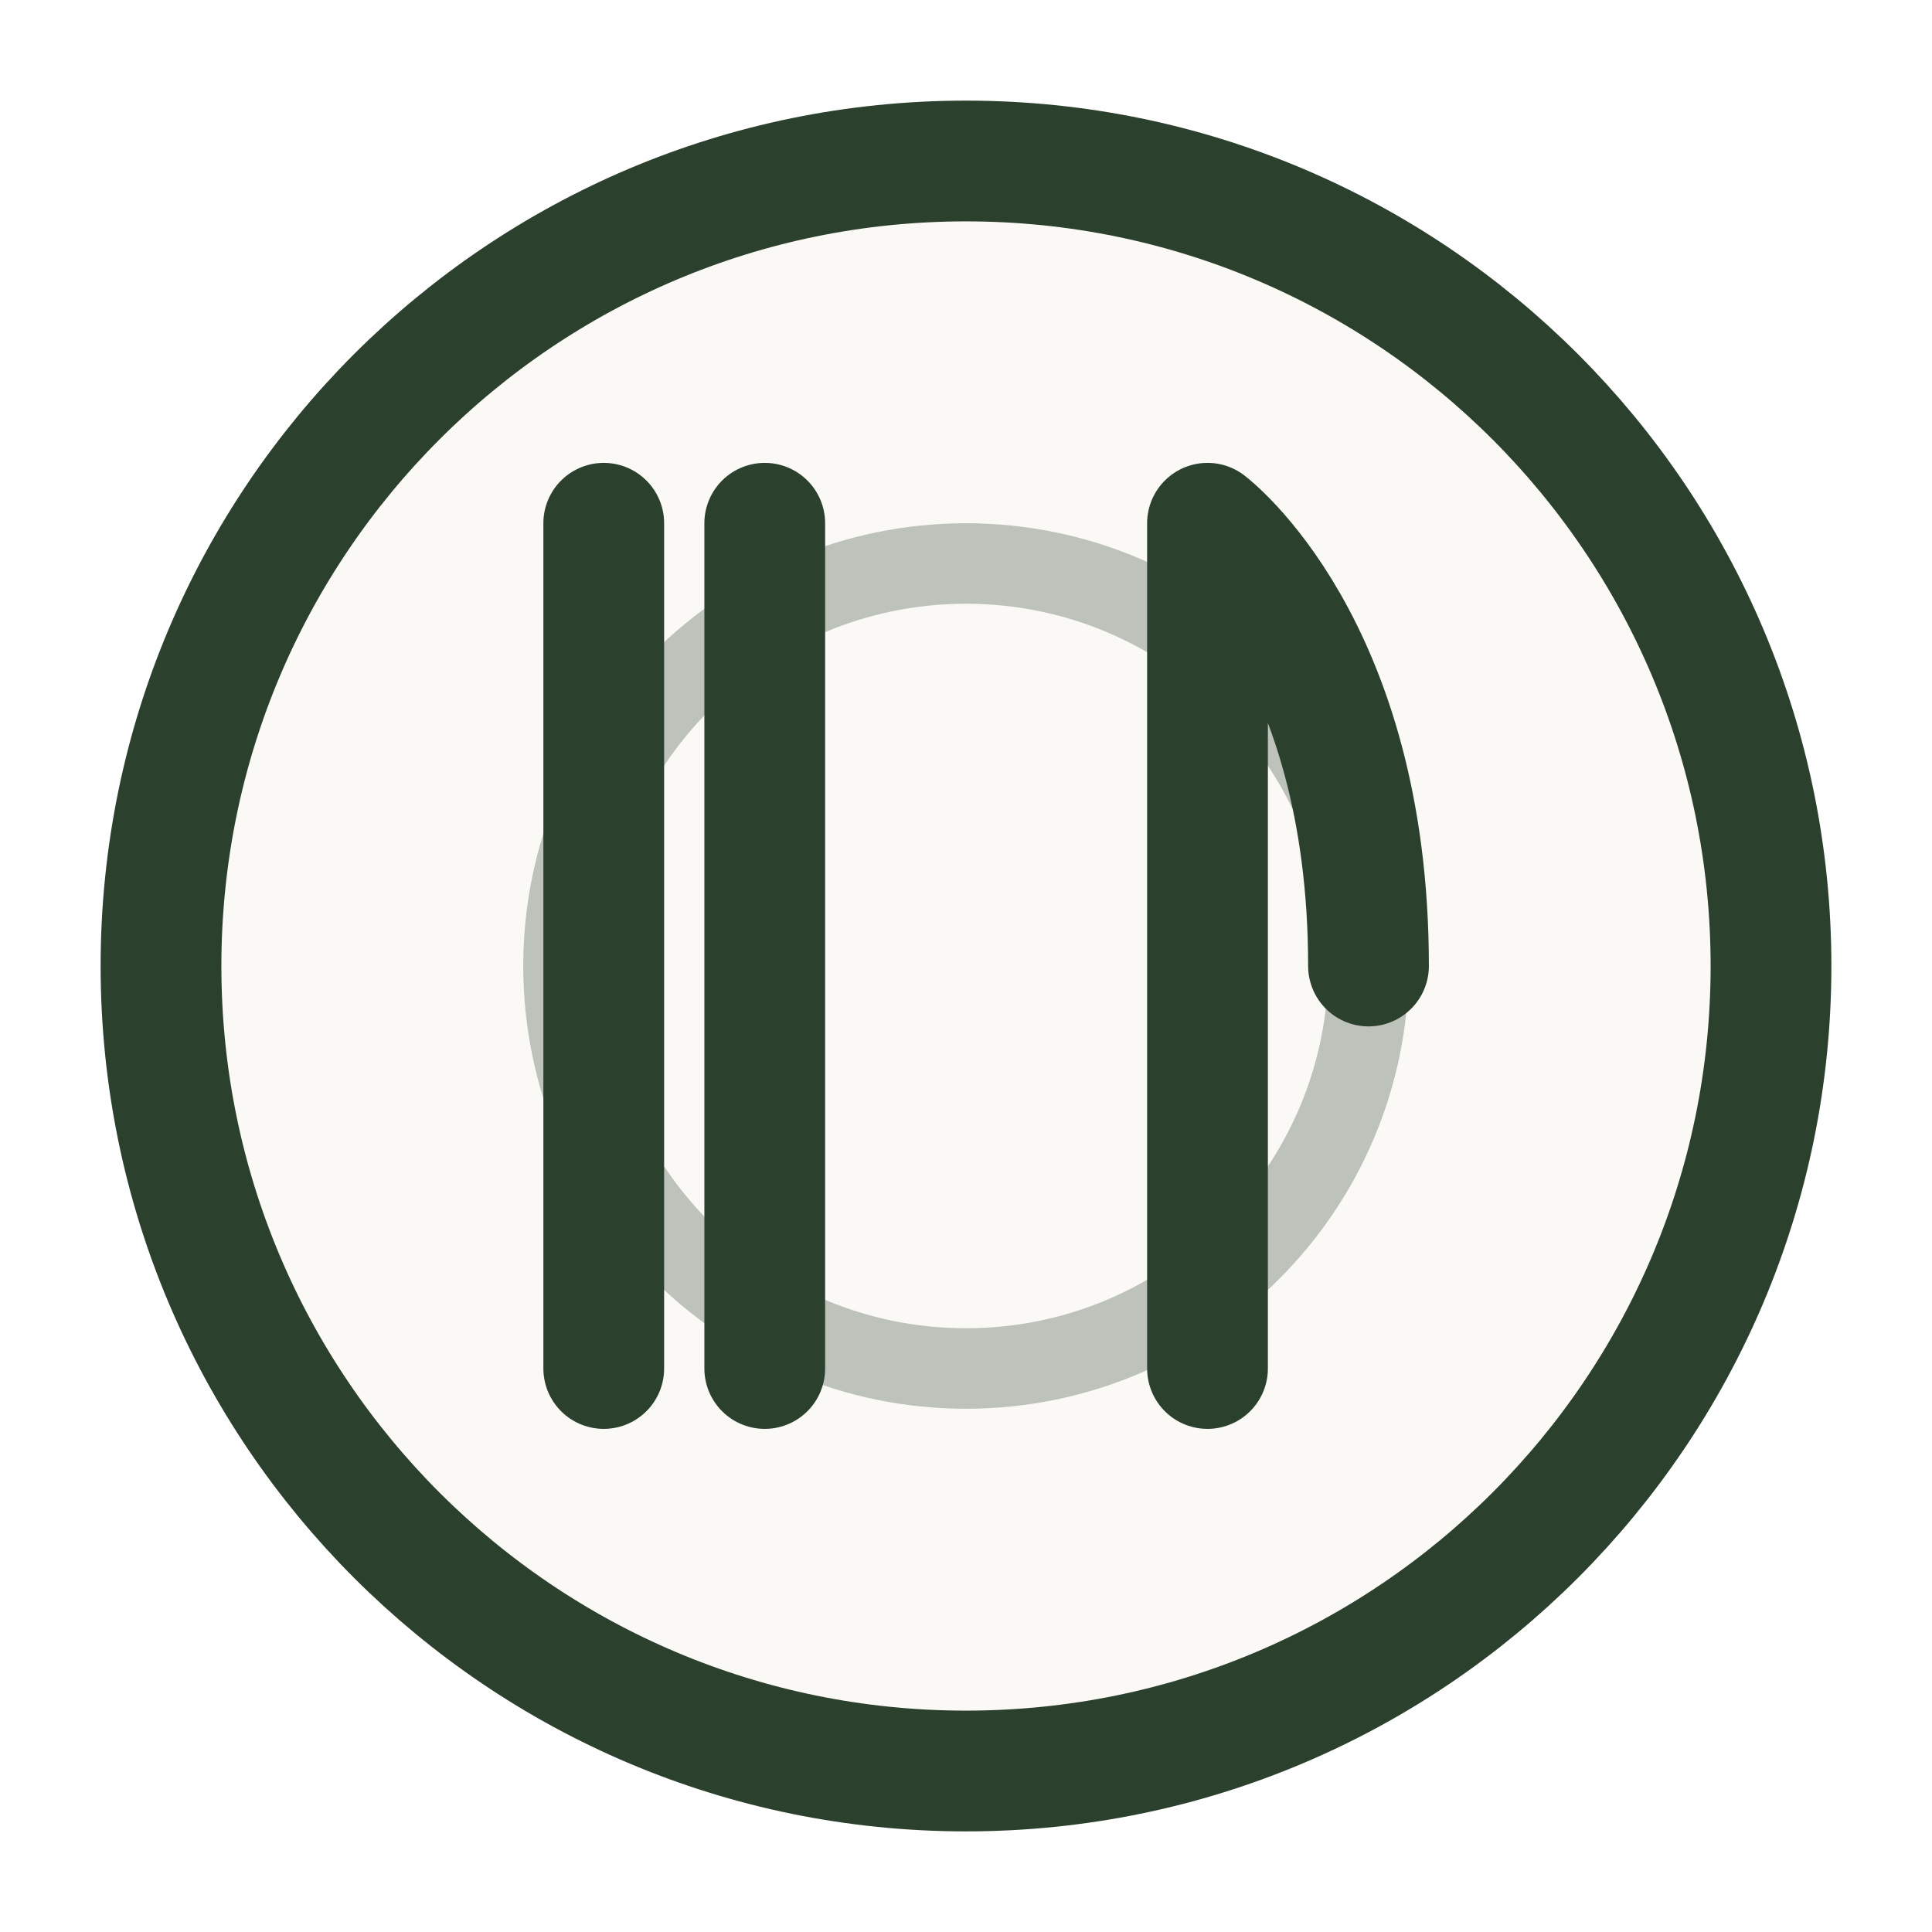
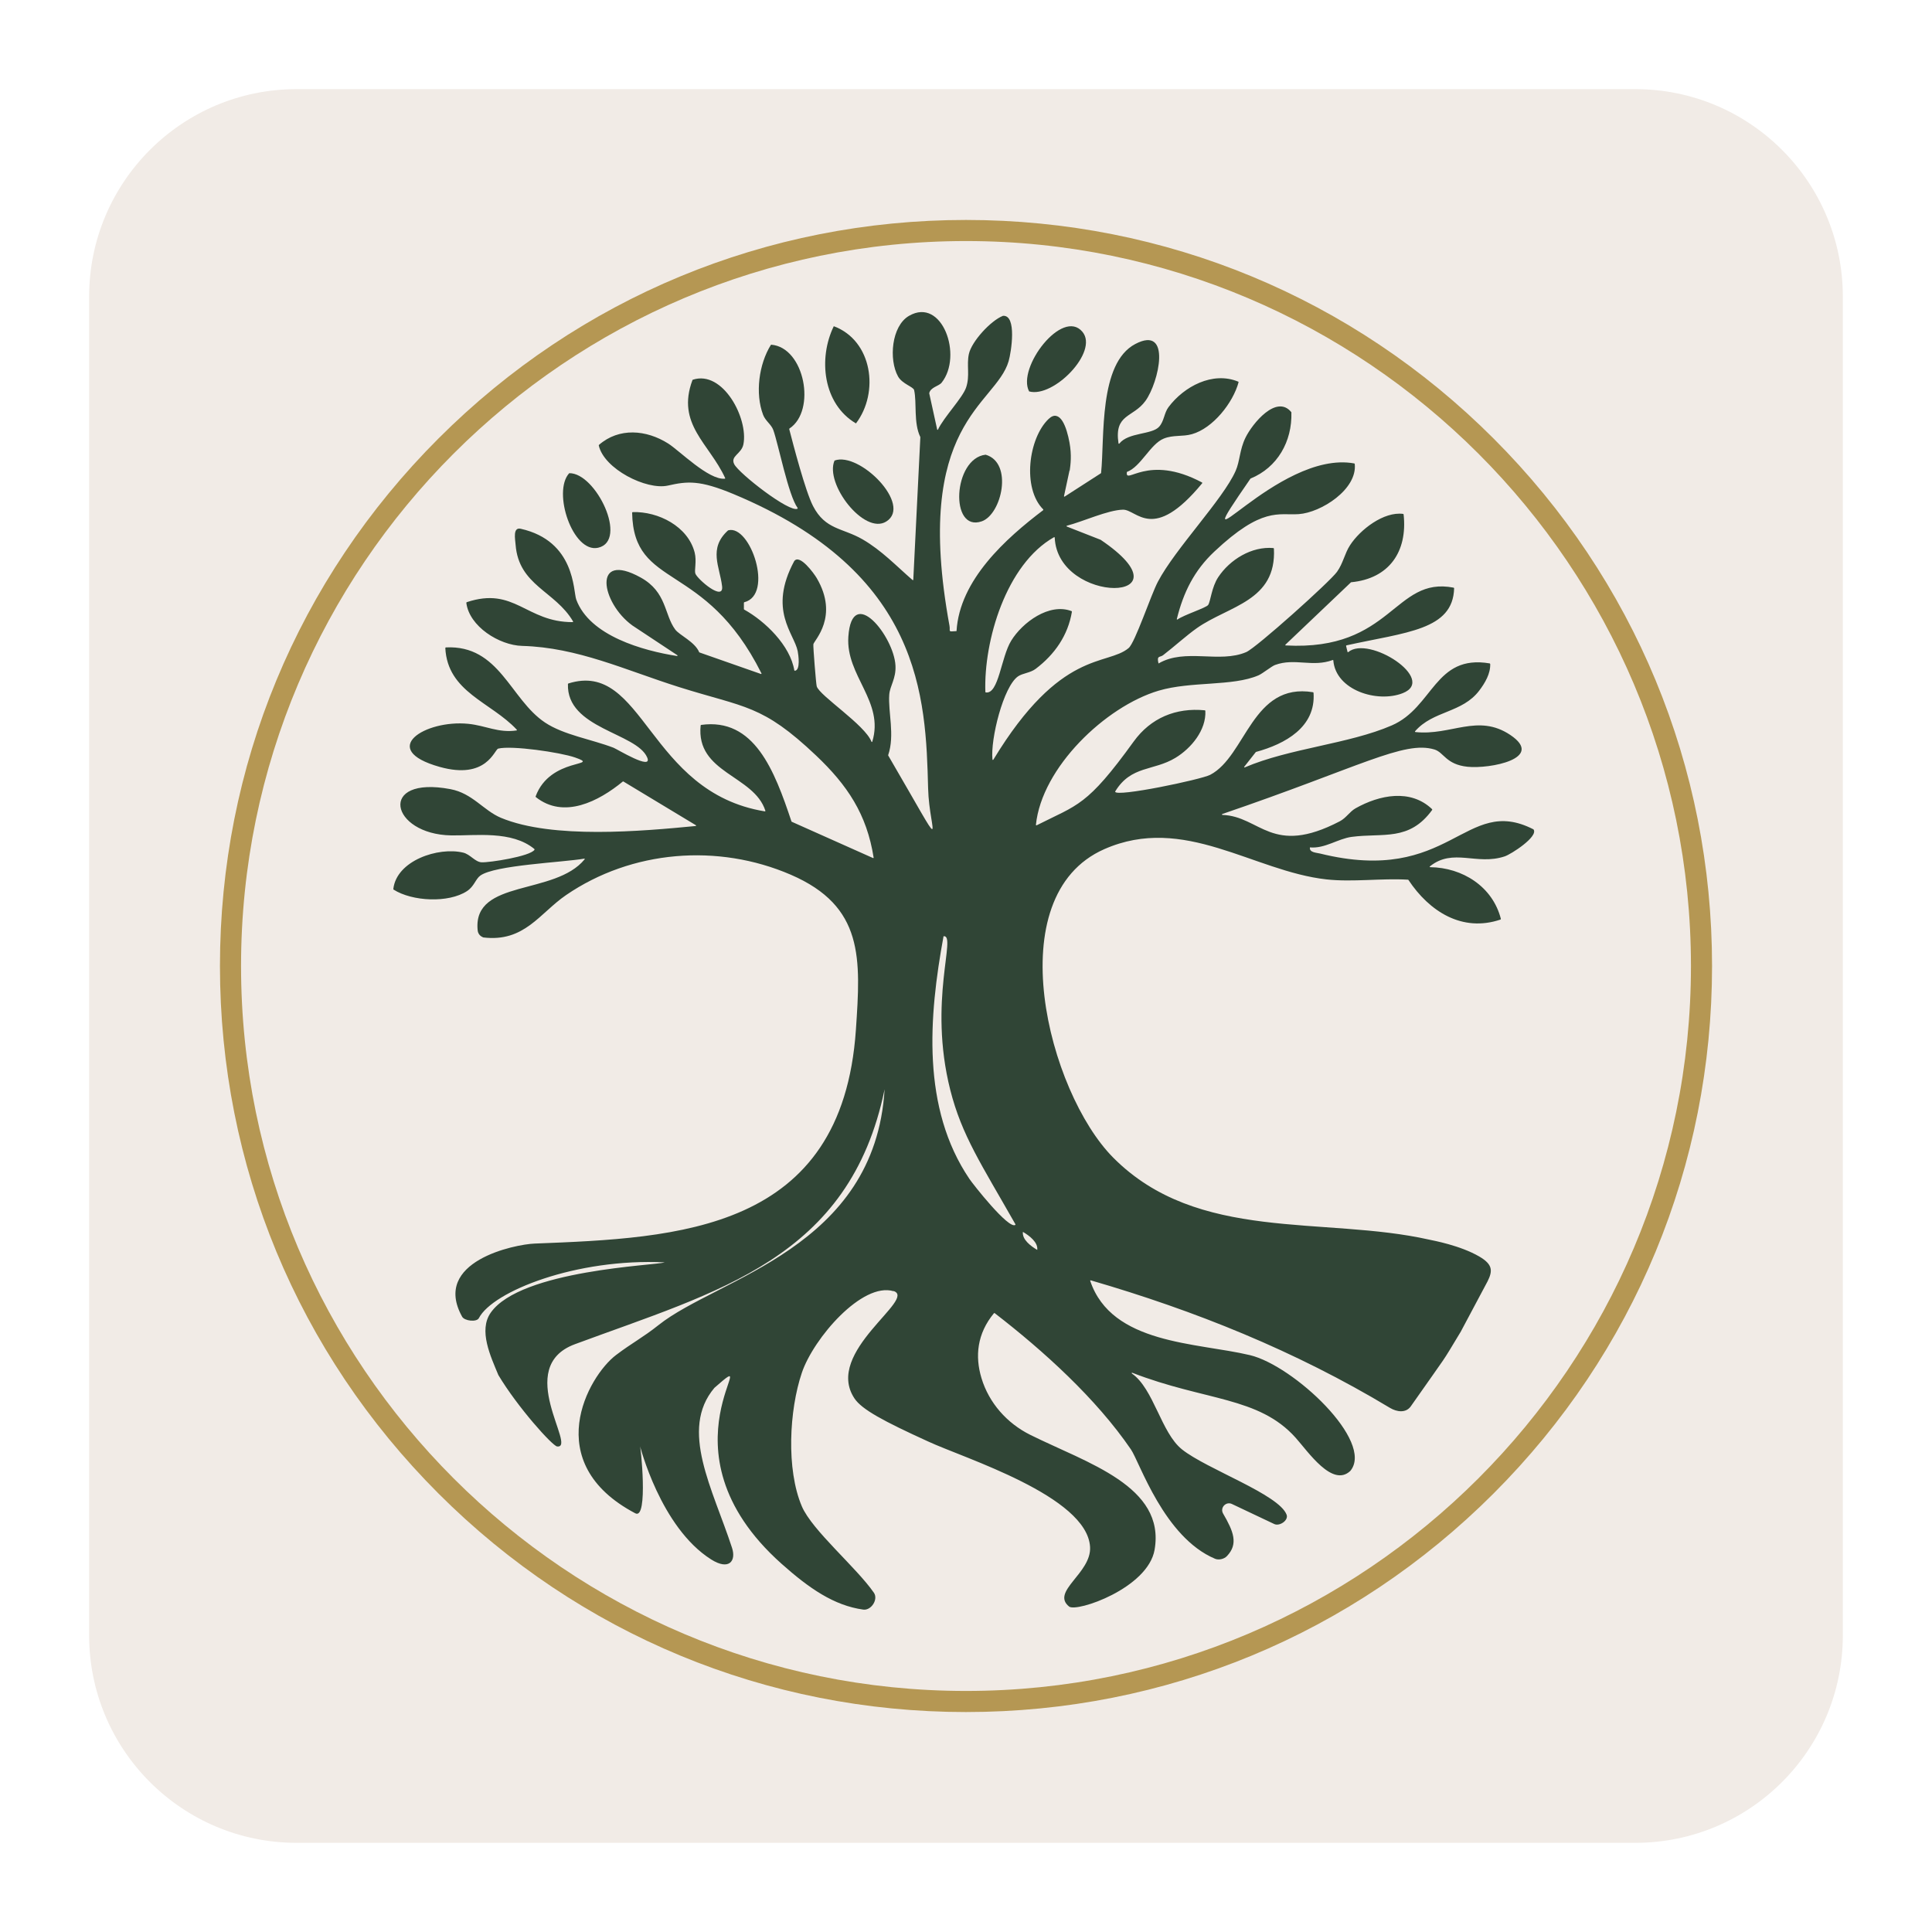
- <svg xmlns="http://www.w3.org/2000/svg" viewBox="0 0 24 24" fill="none">
-   <circle cx="12" cy="12" r="10" stroke="#2C402E" stroke-width="1.5" fill="#FBF9F5" />
-   <path d="M7.5 6.5V17M9.5 6.5V17" stroke="#2C402E" stroke-width="1.5" stroke-linecap="round" />
-   <path d="M15 6.5V17M15 6.5C15 6.5 17 8 17 12" stroke="#2C402E" stroke-width="1.5" stroke-linecap="round" />
-   <circle cx="12" cy="12" r="5" stroke="#2C402E" stroke-width="1" fill="none" opacity="0.3" />
+ <svg xmlns="http://www.w3.org/2000/svg" viewBox="0 0 512 512">
+   <defs>
+     <style>
+       .cls-1 {
+         fill: #f1ebe6;
+       }
+ 
+       .cls-2 {
+         fill: #304536;
+       }
+ 
+       .cls-3 {
+         fill: #b59753;
+       }
+     </style>
+   </defs>
+   <g id="BG">
+     <rect class="cls-1" x="23.62" y="23.62" width="464.75" height="464.75" rx="55" ry="55" />
+   </g>
+   <g id="Logo">
+     <g>
+       <path class="cls-3" d="M256,453.71c-52.81,0-102.46-20.57-139.8-57.91-37.34-37.34-57.91-86.99-57.91-139.8s20.57-102.46,57.91-139.8c37.34-37.34,86.99-57.91,139.8-57.91s102.46,20.57,139.8,57.91c37.34,37.34,57.91,86.99,57.91,139.8s-20.57,102.46-57.91,139.8c-37.34,37.34-86.99,57.91-139.8,57.91ZM256,63.88c-105.94,0-192.12,86.18-192.12,192.12s86.18,192.12,192.12,192.12,192.12-86.18,192.12-192.12S361.94,63.88,256,63.88Z" />
+       <g>
+         <path class="cls-2" d="M236.83,342.19c-8.32-2.53-21.24,12.47-24.33,21.6-3.35,9.91-4.18,25.59,0,35.41,2.71,6.35,14.44,16.17,19.09,22.89,1.22,1.76-.71,4.76-2.83,4.47-7.74-1.08-14.31-5.61-21.66-12.16-34.31-30.6-3.28-59.29-17.76-46.62l-.02.02c-9.37,11.1-.4,26.82,4.68,42.41,1.13,3.46-.78,6.05-5.52,3.07-13.47-8.5-18.91-30.23-18.91-30.23.15-.57,2.33,19.86-1.21,17.99-25.42-13.4-12.5-36.33-5.12-41.93,4.3-3.26,7.08-4.61,11.29-7.96,15.7-12.51,57.32-20.29,59.9-62.48-9.28,44.97-44.15,53.5-82.08,67.56-16.37,6.07.69,27.66-4.7,27.1-1.25-.13-10.53-10.47-15.58-18.93-2.04-4.93-5.31-11.8-2.04-16.5,7.93-11.39,44.07-12.55,46.1-13.36-23.41-1.13-45.55,7.68-49.22,14.77-.59,1.14-3.82.75-4.44-.37-8.12-14.65,13.95-19.18,19.21-19.38,38-1.49,81.49-3.13,85.14-56.63,1.29-18.93,2.16-32.73-17.25-41.12-19.32-8.35-42.15-6.52-59.56,5.4-7.01,4.8-11.03,12.55-21.94,11.22,0,0-.12-.06-.28-.14-.63-.3-1.08-.9-1.18-1.59-.02-.15-.04-.29-.05-.42-1.07-13.33,20.5-8.91,28.38-18.56.06-.07,0-.18-.09-.17-5.86,1-23.71,1.71-27.56,4.49-1.27.92-1.62,2.86-3.53,4.11-4.89,3.21-14.52,2.76-19.48-.41l-.05-.11c.83-7.59,11.94-11.25,18.5-9.68,1.92.46,3.16,2.49,4.91,2.57,2,.1,12.83-1.55,14.02-3.33l-.04-.19c-5.99-4.96-15.64-3.5-22.04-3.61-16.16-.28-19.62-15.92-.21-12.26,5.87,1.11,8.76,5.67,13.41,7.61,13.68,5.68,37.35,3.54,51.59,2.16.11-.01.14-.16.04-.21l-19.21-11.59h-.13c-6.4,5.26-15.65,10.06-23.09,4.12l-.04-.15c3.86-10.54,17.68-7.8,10.45-10.33-3.93-1.37-16.84-3.24-20.36-2.35-1.02.26-3.06,8.35-15.53,4.84-16.5-4.64-3.8-12.55,7.59-11.41,4.63.46,7.97,2.47,12.79,1.76.1-.01.14-.14.07-.21-6.86-7.35-18.35-9.92-18.94-21.66l.13-.14c14.26-.7,17.04,13.74,26.3,19.91,4.95,3.3,12.33,4.44,18.16,6.68.93.36,10.47,6.2,8.91,2.57-2.83-6.56-21.42-7.63-21-19.47l.1-.13c20.06-6.32,20.98,28.81,52.07,33.89.09.02.18-.08.15-.17-3.03-9.46-18.45-9.92-17.15-22.62l.12-.12c14.09-1.96,19.43,12.04,23.95,25.59l.06.07,21.55,9.62c.08.04.18-.04.16-.13-1.81-11.52-7-19.22-15.24-27.03-14.36-13.61-18.75-12.61-36.33-18.15-14.2-4.48-26.85-10.51-41.57-10.91-6.09-.16-14.04-5.18-14.8-11.43l.09-.15c12.71-4.25,15.74,5.31,28.08,5.28.1,0,.16-.11.11-.2-4.74-8.08-14.38-9.47-15.22-20.3-.12-1.52-.78-4.72,1.36-4.24,14.48,3.25,13.9,16.53,14.71,18.75,3.55,9.67,17.79,13.57,26.71,14.97.12.02.18-.14.08-.21l-11.91-7.88c-8.32-6.02-10.71-19.86,2.2-12.71,6.95,3.85,6.2,9.8,9.15,13.78,1.12,1.51,5.22,3.26,6.35,6.01l.06.06,16.3,5.71c.1.03.19-.07.14-.17-15.05-30.09-33.9-22.04-34.27-42.59l.13-.14c6.82-.21,14.67,3.8,16.44,10.71.59,2.3-.13,4.73.19,5.59.56,1.51,7.57,7.53,7.08,3.35-.6-5.15-3.7-9.99,1.56-14.78l.07-.04c5.85-1.59,12.17,17.07,4.24,19.06l-.09.11v1.72s.03.06.05.1c5.59,3.09,12.24,9.55,13.31,16.13l.12.1c1.58-.1.95-4.3.78-5.19-.93-4.73-7.92-10.84-.93-23.86,1.44-2,5.26,3.28,5.97,4.49,5.99,10.2-.72,16.52-.89,17.54-.09.55.7,10.49.89,11.14.72,2.48,12.78,10.19,14.51,14.68.04.1.18.1.21,0,3.26-10.67-7.05-17.43-6.34-27.83.96-14.06,12.09-.07,12.49,7.65.18,3.51-1.48,5.34-1.65,7.73-.33,4.57,1.52,10.71-.28,15.99v.1c16.56,28.4,10.89,20.74,10.58,8.73-.62-24.24-1.67-57.2-51.58-78-8.99-3.75-12.22-3.41-17.37-2.25-5.71,1.28-16.97-4.43-18.33-10.64l.04-.13c5.33-4.66,12.58-4.03,18.36-.37,3,1.9,10.72,9.72,14.99,9.32.09,0,.14-.1.1-.18-4.21-9.17-13.02-14.28-8.66-25.96l.09-.09c8-2.62,14.77,10.31,13.41,17.12-.52,2.59-3.54,3.08-2.43,5.27,1.24,2.45,14.66,12.92,16.78,11.79l.03-.18c-2.48-3.34-5.14-17.07-6.47-20.7-.54-1.47-2.08-2.39-2.69-4-2.15-5.65-1.12-13.43,2.06-18.53l.11-.05c8.83.72,12,17.48,4.8,22.22l-.05.14c1.06,4.09,4.26,16.41,6.31,20.39,3.27,6.33,7.82,5.76,13.14,8.84,5.06,2.93,8.88,7,13.24,10.78.07.06.19.01.19-.08l1.87-37.76v-.05c-1.84-3.75-.89-9.1-1.65-12.46-.19-.86-3.16-1.63-4.26-3.61-2.48-4.45-1.75-13.36,2.91-16.06,8.79-5.08,14.33,10.58,8.64,17.71-.74.93-2.94,1.2-3.28,2.78v.06s2.1,9.57,2.1,9.57c.02.11.17.12.21.03,1.58-3.34,6.55-8.43,7.47-11.19,1.04-3.1.08-5.88.72-8.84.71-3.28,5.72-8.81,9.03-10.12,3.75-.32,2.21,9.63,1.5,12.04-3.46,11.75-25.55,16.17-15.67,70.06.29,1.57-.63,1.65,1.87,1.45.8-13.57,13.08-24.57,22.99-32.07v-.17c-5.64-5.6-3.92-18.9,1.41-23.98,3.04-2.89,4.55,2.24,5.48,6.25.02,2.51.03,4.93.05,7.45l-1.45,6.75c-.02.1.09.18.18.12l9.6-6.18.05-.09c.97-9.38-.7-29.05,9.07-34.17,9.7-5.09,6.25,10.17,2.68,15.09-3.27,4.51-8.31,3.36-7.14,11.23.02.11.16.16.23.07,2.37-3.01,8.64-2.32,10.55-4.47,1.33-1.49,1.3-3.61,2.47-5.18,4.09-5.47,11.73-9.58,18.51-6.75l.07.13c-1.46,5.45-6.8,12.22-12.37,13.78-2.51.71-4.91.15-7.44,1.16-3.6,1.45-6.08,7.48-9.79,8.85-.54,3.7,5.39-4.96,19.91,2.79.07.04.09.14.04.21-13.1,15.91-17.29,6.92-21,7-4,.09-10.61,3.16-14.86,4.25-.11.03-.12.18-.01.22l8.91,3.49h.02c25.04,16.92-11.35,17.4-12.14-.57,0-.09-.1-.14-.18-.1-12.68,7.16-18.66,27.44-18.2,41.03l.1.11c3.45.55,4.03-9.3,6.75-13.71,2.96-4.82,10.08-10.12,16.01-7.83l.08.14c-1.04,6.3-4.59,11.35-9.59,15.14-1.44,1.1-3.45,1.15-4.69,2-3.89,2.7-7.34,16.65-6.78,22.04.01.12.17.15.24.04,17.87-29.46,30.11-24.74,35.85-29.58,1.72-1.45,5.88-14.01,7.75-17.57,4.61-8.78,17.27-21.84,20.6-29.37,1.16-2.62,1.03-5.58,2.63-8.84,1.83-3.73,8.2-11.52,12.12-6.75l.03.08c.23,7.69-3.69,14.61-10.8,17.52l-.06.05c-19.3,27.98,7.07-7.85,27.55-4.04l.1.11c.74,6.76-8.95,12.92-14.85,13.32-5.38.36-9.66-2.02-22.37,9.94-5.34,5.02-8.19,10.81-9.93,17.86-.02.1.09.18.17.12,1.77-1.24,7.61-3.09,8.13-3.85.65-.94.91-4.7,2.67-7.36,3.08-4.65,8.85-8.23,14.63-7.72l.13.13c.73,13.96-11.97,15.15-20.39,21.07-2.81,1.98-6.01,4.91-8.99,7.2-.8.62-1.75-.01-1.2,2.19,7.06-4.14,16.13.04,23.25-3.02,2.67-1.15,22.17-18.64,24.05-21.27,1.66-2.33,2-4.81,3.46-7.06,2.67-4.12,8.93-8.98,14.08-8.29l.11.12c1.09,9.89-3.85,17.03-13.89,17.99l-.07.03-17.36,16.52c-.07.07-.02.2.08.2,28.28,1.53,28.66-18.43,44.52-15.31l.11.14c-.3,11.13-12.73,11.64-28.55,15.15l-.09.14.39,1.59c.02.08.12.11.18.06,5.43-4.59,23.67,7.26,14.44,10.88-6.73,2.65-17.76-.77-18.39-8.7,0-.07-.08-.12-.15-.09-5.39,2-10.03-.61-15.28,1.31-.93.34-3.28,2.26-4.39,2.75-6.9,2.98-17.85,1.51-26.48,4.07-14.07,4.19-30.97,20.36-32.51,35.54-.01.1.1.18.2.13,10.95-5.54,13.27-4.98,25.71-22.2,4.51-6.24,11.18-9.03,18.87-8.27l.12.12c.27,5.11-3.74,9.95-7.95,12.49-5.8,3.51-11.72,1.98-15.92,8.86,0,.03-.02.06-.03.09.13,1.54,22.81-3.21,25.2-4.47,9.52-5,11.08-24.55,27.25-21.88l.12.13c.66,9.12-7.54,13.59-15.24,15.69l-.06.04-3.06,3.89c-.07.09.02.22.13.17,11.86-5.08,27.6-6.2,38.95-11.12,11.06-4.79,11.37-18.92,25.98-16.44l.12.13c.1,2.57-1.38,5.06-2.88,7.04-4.54,6.02-12.23,5.29-17.03,10.81-.06.07-.02.2.08.21,9.43,1.02,16.56-4.98,25.14.76,9.35,6.26-5.46,9.05-11.31,8.44-5.74-.6-6.26-3.82-8.79-4.58-8.08-2.43-19.65,4.62-56.21,17.1-.13.04-.1.23.03.24,10.07.34,13.03,11.11,31.09,1.7,1.73-.9,2.63-2.57,4.2-3.45,6.29-3.54,14.56-5.26,20.29.24l.02.18c-6.1,8.41-13.02,6.05-21.33,7.15-3.65.48-7.11,3.16-11.07,2.79-.23,1.35,1.69,1.39,2.65,1.62,34.7,8.59,38.34-15.73,56.55-6.42l.06.05c1.31,1.88-5.92,6.56-7.65,7.13-7.45,2.48-13.65-2.31-19.83,2.65-.09.07-.04.21.07.21,8.55.1,16.57,5.12,18.75,13.72l-.09.16c-10.18,3.45-18.89-2.16-24.42-10.51l-.09-.05c-7.01-.43-14.72.69-21.62-.08-19.4-2.15-37.71-17.34-58.87-8.02-28.24,12.43-14.87,64.41,2.35,81.75,22.41,22.58,55.8,15.45,83.75,21.74.97.22,8.25,1.52,13.33,4.51,3.53,2.08,3.5,3.78,2.14,6.52l-6.61,12.41c-.49.91-.48.9-.48.91-5.62,9.3-2.65,4.67-13.32,19.9-1.29,1.72-3.62,1.44-5.47.33-25.18-15.16-51.75-25.79-79.29-33.8-.09-.03-.17.06-.14.15,5.68,16.86,28.21,16.31,42.34,19.68,11.51,2.75,33.05,22.87,26.59,30.68-4.74,4.47-11.18-5.09-14.49-8.79-9.78-10.94-24.02-9.74-43.29-17.22-.13-.05-.22.12-.11.19,5.81,4.06,7.73,15.68,13.27,20.11,6.53,5.23,25.76,11.93,27.74,17.33.55,1.49-1.91,3.16-3.33,2.43l-11.11-5.26c-1.61-.82-3.3.96-2.39,2.52,2.73,4.69,4.11,8.04.99,11.28-.74.77-2.15,1.1-3.13.69-13.54-5.7-19.97-25.59-22.3-28.99-9.2-13.46-23.11-26.08-36.12-36.12l-.16.02c-4.51,5.45-5.06,11.45-3.32,17.21,1.98,6.59,6.77,11.98,12.93,15.04,15.09,7.5,35.87,13.59,32.95,30.45-1.77,10.22-20.7,16.64-22.66,15.05-4.92-3.99,5.95-8.82,5.56-15.78-.75-13.48-33.48-23.56-42.91-27.96-11.81-5.38-17.59-8.48-19.54-11.43-8.17-12.35,16.89-26.46,10.3-28.47ZM269.07,324.61s.06-.11.03-.16c-9-15.85-14.22-23.54-17.27-35.61-5.96-23.65,1.83-41.2-1.78-40.73-3.93,21.35-5.85,45.53,6.86,64.32.9,1.34,10.35,13.39,12.16,12.19ZM274.88,331.24c.25-2.01-2.06-3.76-3.8-4.78-.25,2.01,2.06,3.76,3.8,4.78ZM277.95,111.07c3.03-2.89,4.74,2.19,5.48,6.23.61,3.38.28,5.76.05,7.46" />
+         <path class="cls-2" d="M226.84,112.21c-8.76-5.16-10.04-17.22-5.88-25.76,10.23,3.81,12.13,17.52,5.88,25.76Z" />
+         <path class="cls-2" d="M221.16,122.05c6.62-2.44,20.75,11.8,13.69,16.17-5.83,3.61-16.36-10.02-13.69-16.17Z" />
+         <path class="cls-2" d="M272.73,103.73c-3.33-6.22,8.82-22.18,14.13-15.79,4.38,5.27-7.67,17.59-14.13,15.79Z" />
+         <path class="cls-2" d="M150.85,125.4c7.06-.14,15.75,17.94,7.65,19.76-6.69,1.5-12.18-14.82-7.65-19.76Z" />
+         <path class="cls-2" d="M261.2,120.5c7.37,2.14,4.27,15.82-1.03,17.66-8.59,2.98-7.62-16.71,1.03-17.66Z" />
+       </g>
+     </g>
+   </g>
</svg>
